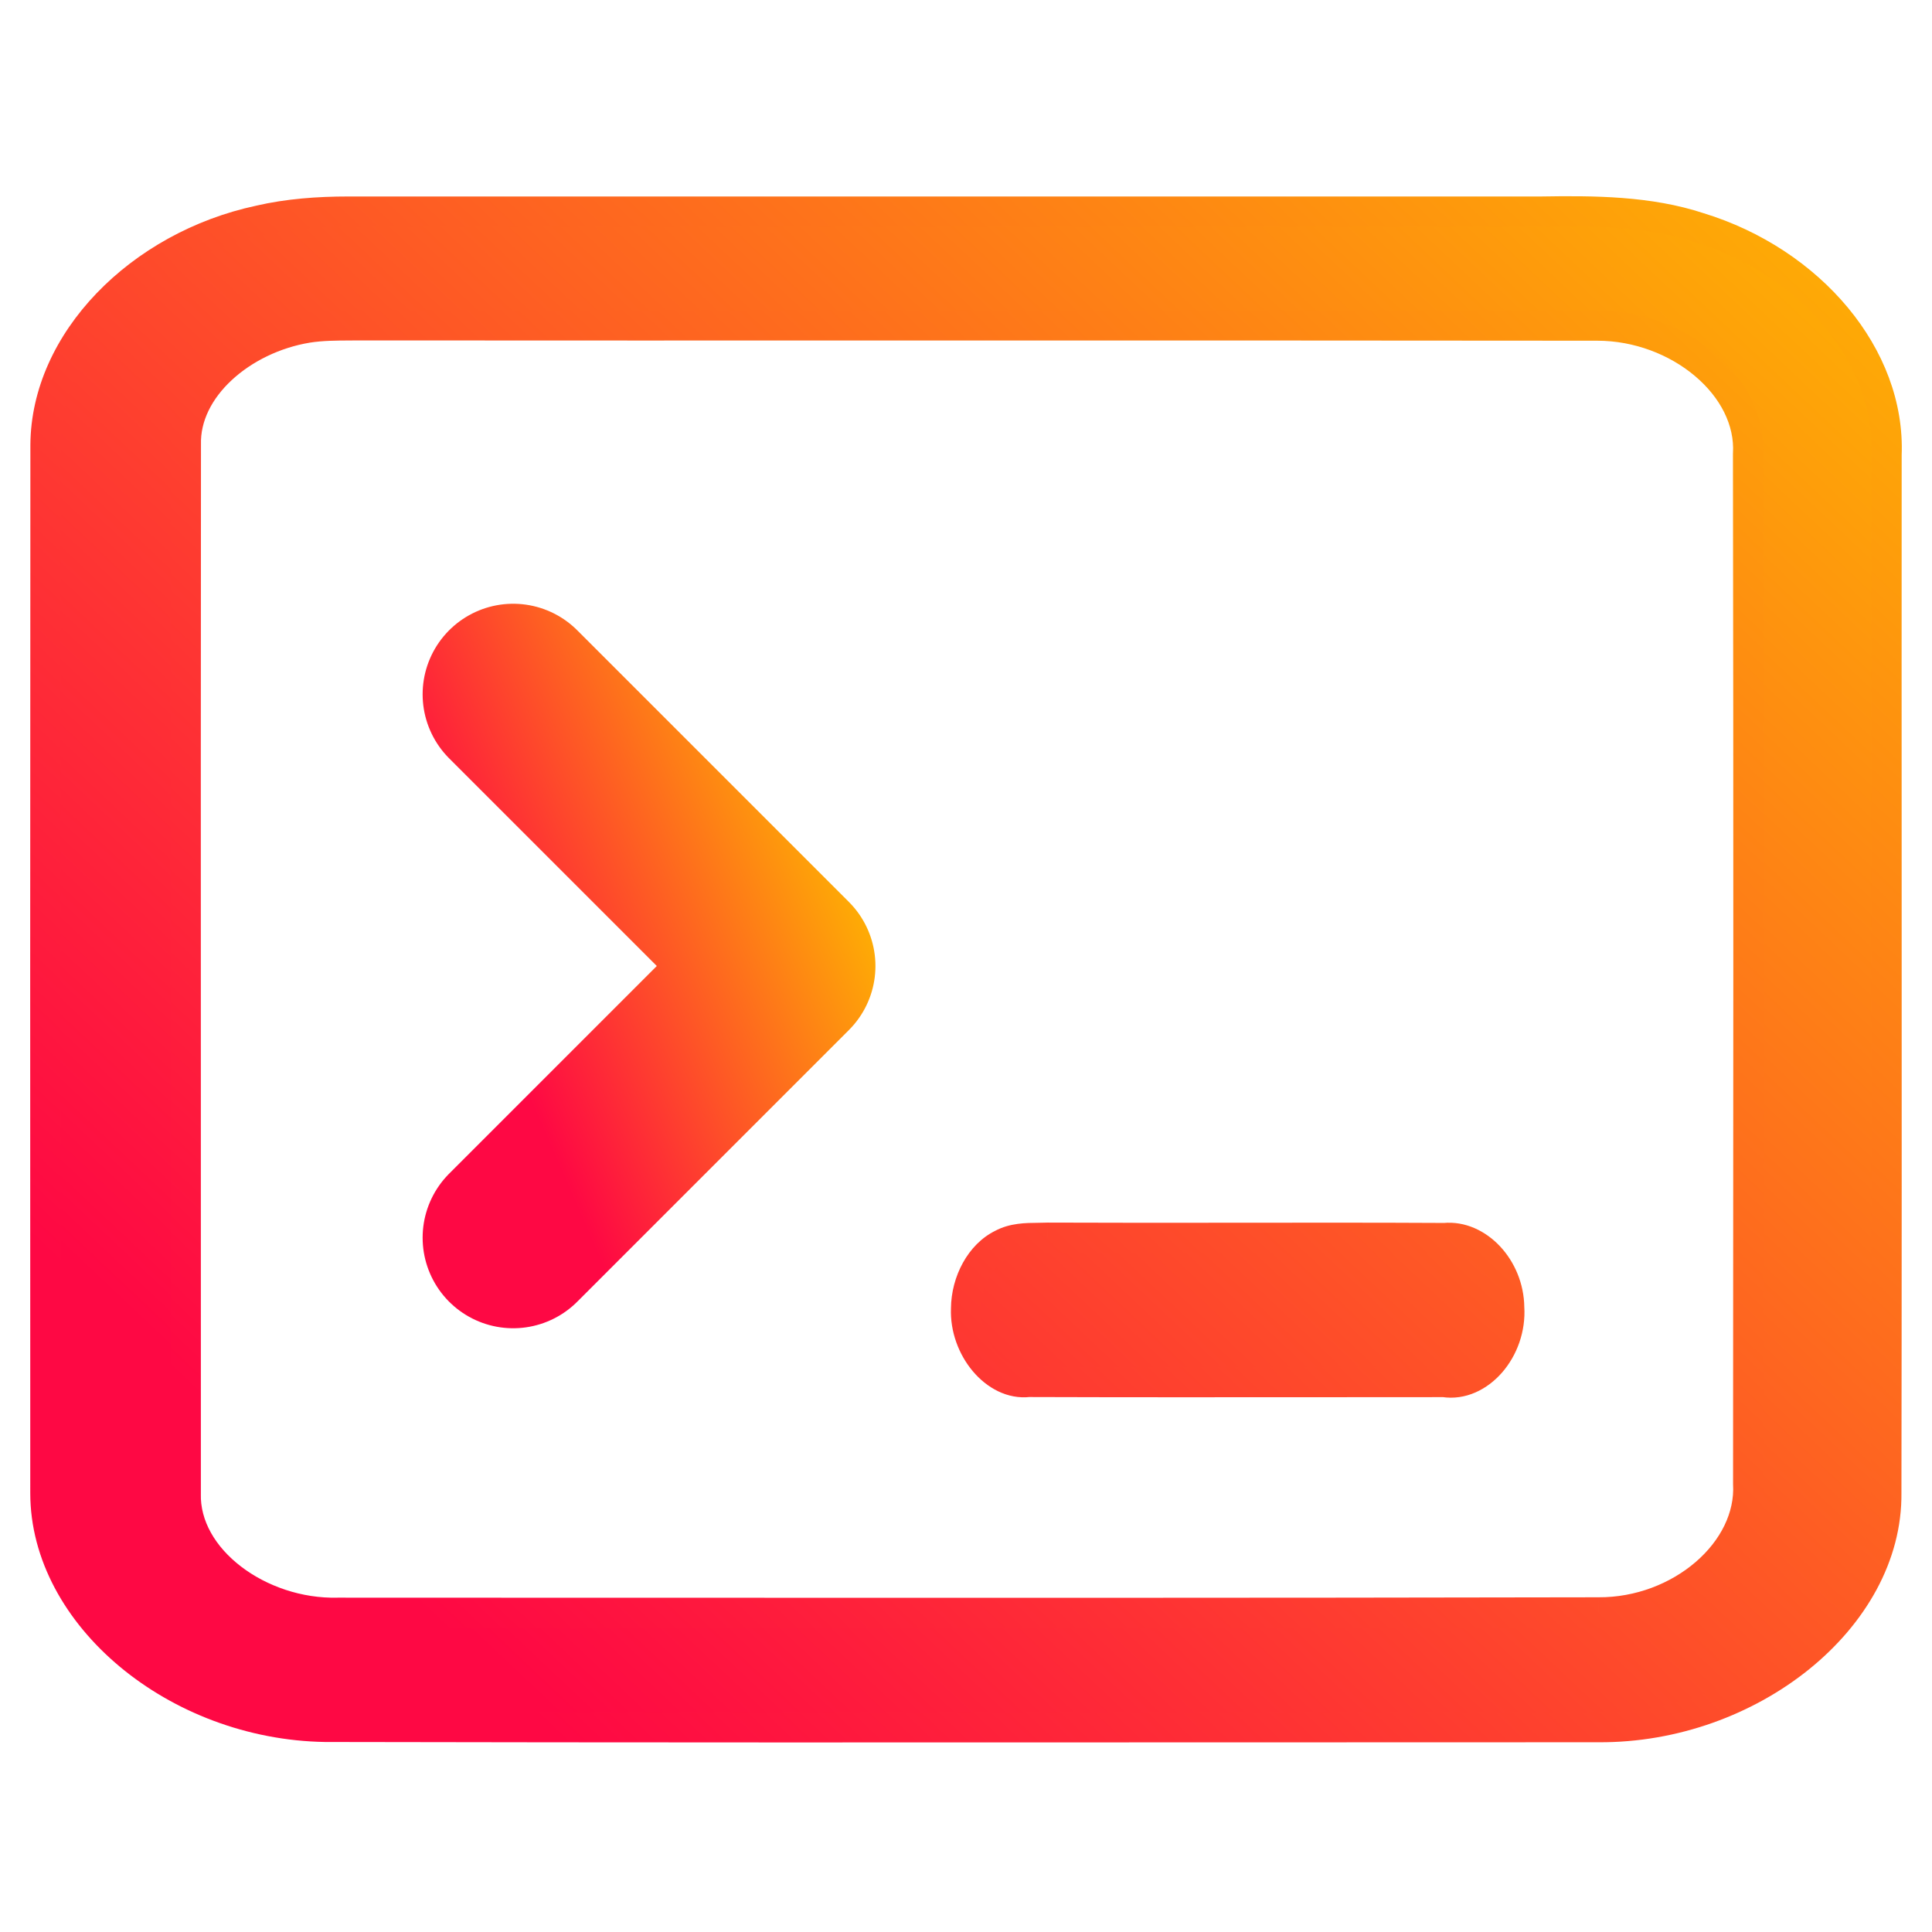
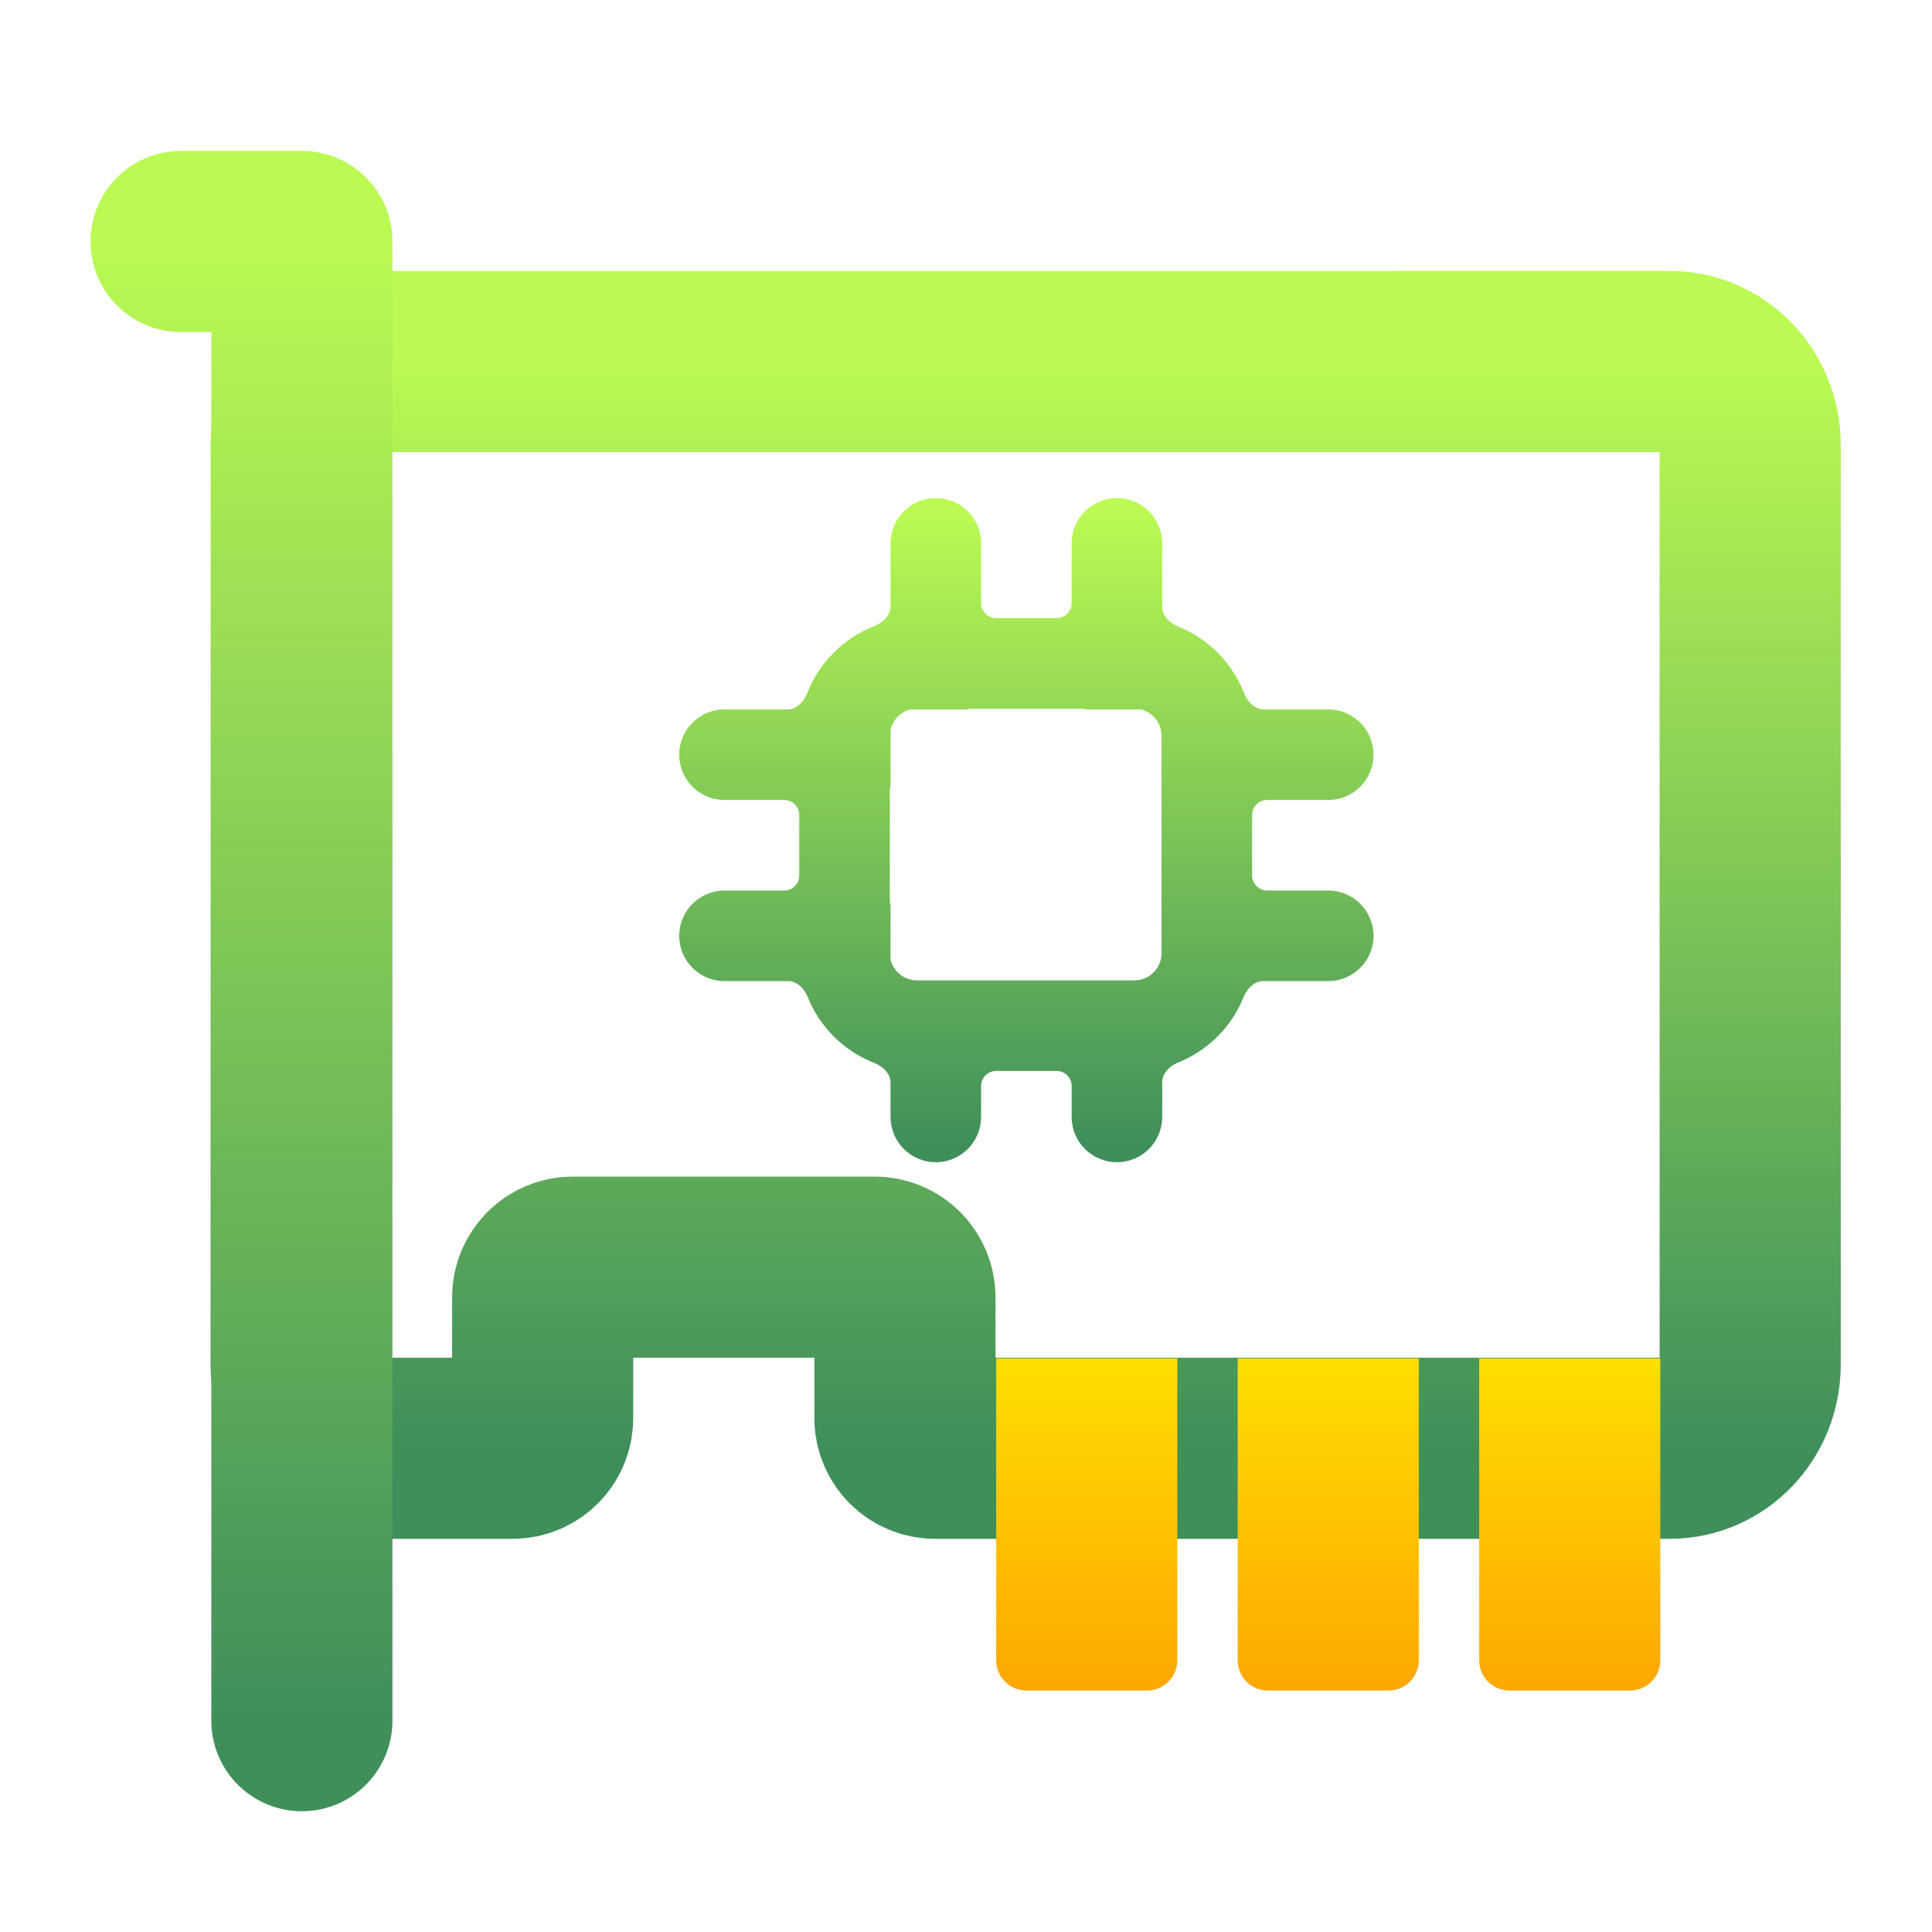
- <svg xmlns="http://www.w3.org/2000/svg" width="128" height="128" viewBox="0 0 128 128" fill="none">
-   <path fill-rule="evenodd" clip-rule="evenodd" d="M23.051 14.018C21.076 14.018 19.093 14.164 17.187 14.604C9.194 16.311 3.059 22.656 3.013 29.473C2.997 52.623 2.997 75.774 3.005 98.918C3.005 107.047 11.68 114.252 21.548 114.411C41.573 114.451 61.602 114.444 81.632 114.436C89.725 114.433 97.819 114.429 105.913 114.429C115.951 114.488 125.068 107.212 124.975 98.905C124.998 85.384 124.994 71.862 124.99 58.341C124.987 48.941 124.984 39.541 124.991 30.142C125.254 23.631 119.971 17.343 112.574 15.082C109.252 13.979 105.612 13.96 102.087 14.018C93.306 14.018 84.525 14.018 75.743 14.019C58.179 14.021 40.613 14.022 23.051 14.018ZM12.315 29.46C12.215 25.708 16.018 22.433 20.371 21.713C21.303 21.566 22.252 21.562 23.198 21.558C23.4 21.557 23.601 21.556 23.802 21.554C35.954 21.563 48.106 21.561 60.258 21.559C75.447 21.557 90.635 21.555 105.82 21.573C111.219 21.573 116.084 25.606 115.812 30.084C115.851 52.821 115.836 75.557 115.82 98.294C116.075 102.759 111.335 106.856 105.898 106.824C83.099 106.87 60.295 106.862 37.494 106.854C32.455 106.852 27.416 106.85 22.377 106.849C17.187 106.97 12.191 103.294 12.308 98.95C12.311 89.69 12.309 80.431 12.307 71.171C12.304 57.267 12.301 43.364 12.315 29.46ZM68.781 82.014C67.967 82.023 67.138 82.031 66.388 82.436C64.978 83.126 64.017 84.879 64.004 86.694C63.895 89.29 65.946 91.817 68.151 91.557C74.571 91.578 80.995 91.573 87.418 91.569C90.169 91.567 92.92 91.564 95.67 91.564C97.997 91.932 100.17 89.39 99.99 86.618C99.958 83.999 97.887 81.816 95.715 82.023C91.176 81.999 86.635 82.004 82.094 82.009C77.871 82.014 73.647 82.019 69.426 82C69.213 82.01 68.998 82.012 68.781 82.014Z" fill="url(#paint0_linear)" />
-   <path d="M17.187 14.604L17.396 15.582L17.404 15.58L17.412 15.578L17.187 14.604ZM23.051 14.018L23.051 13.018H23.051V14.018ZM3.013 29.473L2.013 29.466L2.013 29.472L3.013 29.473ZM3.005 98.918H4.005V98.918L3.005 98.918ZM21.548 114.411L21.532 115.411H21.546L21.548 114.411ZM81.632 114.436L81.632 115.436L81.632 114.436ZM105.913 114.429L105.919 113.429H105.913V114.429ZM124.975 98.905L123.975 98.903V98.916L124.975 98.905ZM124.99 58.341L123.99 58.341L124.99 58.341ZM124.991 30.142L123.991 30.101V30.121V30.141L124.991 30.142ZM112.574 15.082L112.259 16.031L112.271 16.034L112.282 16.038L112.574 15.082ZM102.087 14.018V15.018H102.095L102.103 15.018L102.087 14.018ZM75.743 14.019V15.019V14.019ZM20.371 21.713L20.215 20.725L20.208 20.727L20.371 21.713ZM12.315 29.46L13.315 29.461V29.447L13.315 29.433L12.315 29.46ZM23.198 21.558L23.203 22.558L23.198 21.558ZM23.802 21.554L23.803 20.554L23.791 20.554L23.802 21.554ZM60.258 21.559L60.258 22.559L60.258 21.559ZM105.82 21.573L105.819 22.573H105.82V21.573ZM115.812 30.084L114.814 30.024L114.812 30.055V30.086L115.812 30.084ZM115.82 98.294L114.82 98.293V98.322L114.821 98.351L115.82 98.294ZM105.898 106.824L105.903 105.824H105.895L105.898 106.824ZM37.494 106.854L37.494 105.854L37.494 106.854ZM22.377 106.849L22.377 105.849H22.365L22.354 105.85L22.377 106.849ZM12.308 98.95L13.307 98.977L13.308 98.963V98.95L12.308 98.95ZM12.307 71.171L11.307 71.171L12.307 71.171ZM66.388 82.436L66.827 83.335L66.846 83.326L66.864 83.316L66.388 82.436ZM68.781 82.014L68.771 81.014L68.781 82.014ZM64.004 86.694L65.003 86.736L65.004 86.719L65.004 86.701L64.004 86.694ZM68.151 91.557L68.154 90.557L68.094 90.557L68.033 90.564L68.151 91.557ZM87.418 91.569L87.419 92.569L87.418 91.569ZM95.67 91.564L95.826 90.577L95.749 90.564H95.67V91.564ZM99.99 86.618L98.99 86.63L98.99 86.656L98.992 86.682L99.99 86.618ZM95.715 82.023L95.71 83.023L95.76 83.023L95.81 83.019L95.715 82.023ZM82.094 82.009L82.093 81.009L82.094 82.009ZM69.426 82L69.43 81L69.405 81L69.38 81.001L69.426 82ZM17.412 15.578C19.22 15.161 21.122 15.018 23.051 15.018V13.018C21.03 13.018 18.966 13.167 16.962 13.629L17.412 15.578ZM4.013 29.48C4.055 23.262 9.721 17.221 17.396 15.582L16.979 13.626C8.666 15.401 2.063 22.05 2.013 29.466L4.013 29.48ZM4.005 98.918C3.997 75.774 3.997 52.623 4.013 29.473L2.013 29.472C1.997 52.623 1.997 75.774 2.005 98.919L4.005 98.918ZM21.564 113.412C16.863 113.336 12.447 111.579 9.217 108.885C5.982 106.188 4.005 102.615 4.005 98.918H2.005C2.005 103.349 4.366 107.444 7.936 110.421C11.51 113.402 16.365 115.328 21.532 115.411L21.564 113.412ZM81.631 113.436C61.601 113.444 41.574 113.451 21.55 113.411L21.546 115.411C41.572 115.451 61.602 115.444 81.632 115.436L81.631 113.436ZM105.913 113.429C97.819 113.429 89.725 113.433 81.631 113.436L81.632 115.436C89.726 115.433 97.819 115.429 105.913 115.429V113.429ZM123.975 98.916C124.017 102.687 121.966 106.315 118.614 109.027C115.267 111.735 110.702 113.457 105.919 113.43L105.907 115.429C111.162 115.46 116.174 113.574 119.872 110.582C123.565 107.594 126.026 103.431 125.975 98.894L123.975 98.916ZM123.99 58.341C123.994 71.863 123.998 85.383 123.975 98.903L125.975 98.907C125.998 85.384 125.994 71.862 125.99 58.34L123.99 58.341ZM123.991 30.141C123.984 39.541 123.987 48.941 123.99 58.341L125.99 58.34C125.987 48.941 125.984 39.541 125.991 30.142L123.991 30.141ZM112.282 16.038C119.371 18.205 124.231 24.165 123.991 30.101L125.99 30.182C126.276 23.096 120.571 16.481 112.867 14.125L112.282 16.038ZM102.103 15.018C105.64 14.96 109.119 14.989 112.259 16.031L112.889 14.132C109.384 12.97 105.583 12.961 102.071 13.018L102.103 15.018ZM75.743 15.019C84.525 15.018 93.306 15.018 102.087 15.018V13.018C93.306 13.018 84.525 13.018 75.743 13.019L75.743 15.019ZM23.051 15.018C40.613 15.022 58.179 15.021 75.743 15.019L75.743 13.019C58.179 13.021 40.613 13.022 23.051 13.018L23.051 15.018ZM20.208 20.727C17.847 21.117 15.625 22.199 13.992 23.717C12.361 25.233 11.256 27.249 11.316 29.487L13.315 29.433C13.274 27.919 14.02 26.421 15.354 25.182C16.686 23.944 18.542 23.029 20.534 22.7L20.208 20.727ZM23.194 20.558C22.261 20.562 21.235 20.564 20.215 20.725L20.527 22.701C21.371 22.568 22.243 22.562 23.203 22.558L23.194 20.558ZM23.791 20.554C23.594 20.556 23.396 20.557 23.194 20.558L23.203 22.558C23.404 22.557 23.608 22.556 23.813 22.554L23.791 20.554ZM60.258 20.559C48.106 20.561 35.955 20.563 23.803 20.554L23.802 22.554C35.954 22.563 48.107 22.561 60.258 22.559L60.258 20.559ZM105.821 20.573C90.635 20.555 75.447 20.557 60.258 20.559L60.258 22.559C75.447 22.557 90.635 22.555 105.819 22.573L105.821 20.573ZM116.81 30.145C116.97 27.509 115.616 25.098 113.588 23.385C111.554 21.668 108.761 20.573 105.82 20.573V22.573C108.278 22.573 110.617 23.494 112.297 24.913C113.983 26.336 114.926 28.181 114.814 30.024L116.81 30.145ZM116.82 98.295C116.836 75.558 116.851 52.82 116.812 30.083L114.812 30.086C114.851 52.821 114.836 75.556 114.82 98.293L116.82 98.295ZM105.892 107.824C108.858 107.841 111.635 106.735 113.646 105.003C115.652 103.276 116.968 100.854 116.818 98.237L114.821 98.351C114.927 100.199 114 102.059 112.341 103.488C110.686 104.912 108.375 105.838 105.903 105.824L105.892 107.824ZM37.494 107.854C60.294 107.862 83.1 107.87 105.9 107.824L105.895 105.824C83.098 105.87 60.295 105.862 37.494 105.854L37.494 107.854ZM22.377 107.849C27.415 107.85 32.454 107.852 37.494 107.854L37.494 105.854C32.455 105.852 27.416 105.85 22.377 105.849L22.377 107.849ZM11.308 98.923C11.239 101.506 12.689 103.788 14.743 105.367C16.804 106.95 19.572 107.915 22.4 107.849L22.354 105.85C19.992 105.905 17.668 105.092 15.962 103.781C14.25 102.466 13.26 100.737 13.307 98.977L11.308 98.923ZM11.307 71.171C11.309 80.431 11.311 89.69 11.308 98.949L13.308 98.95C13.311 89.69 13.309 80.43 13.307 71.171L11.307 71.171ZM11.315 29.459C11.301 43.363 11.304 57.268 11.307 71.171L13.307 71.171C13.304 57.267 13.301 43.364 13.315 29.461L11.315 29.459ZM66.864 83.316C67.361 83.047 67.935 83.023 68.792 83.014L68.771 81.014C67.999 81.022 66.914 81.015 65.912 81.557L66.864 83.316ZM65.004 86.701C65.015 85.178 65.831 83.822 66.827 83.335L65.949 81.538C64.126 82.429 63.019 84.581 63.004 86.687L65.004 86.701ZM68.033 90.564C67.365 90.643 66.607 90.307 65.976 89.554C65.351 88.808 64.96 87.768 65.003 86.736L63.005 86.652C62.939 88.216 63.52 89.738 64.444 90.839C65.362 91.934 66.731 92.731 68.268 92.55L68.033 90.564ZM87.417 90.569C80.994 90.573 74.572 90.578 68.154 90.557L68.147 92.557C74.57 92.578 80.996 92.573 87.419 92.569L87.417 90.569ZM95.67 90.564C92.919 90.564 90.168 90.567 87.417 90.569L87.419 92.569C90.17 92.567 92.92 92.564 95.67 92.564V90.564ZM98.992 86.682C99.064 87.795 98.661 88.868 98.014 89.613C97.365 90.362 96.562 90.693 95.826 90.577L95.514 92.552C97.105 92.803 98.552 92.046 99.525 90.923C100.502 89.797 101.095 88.212 100.987 86.553L98.992 86.682ZM95.81 83.019C96.522 82.951 97.294 83.27 97.925 83.944C98.552 84.615 98.977 85.577 98.99 86.63L100.989 86.605C100.97 85.039 100.343 83.601 99.385 82.577C98.43 81.557 97.081 80.888 95.62 81.027L95.81 83.019ZM82.095 83.009C86.636 83.004 91.174 82.999 95.71 83.023L95.72 81.023C91.177 80.999 86.633 81.004 82.093 81.009L82.095 83.009ZM69.422 83C73.646 83.019 77.872 83.014 82.095 83.009L82.093 81.009C77.869 81.014 73.649 81.019 69.43 81L69.422 83ZM68.792 83.014C69.005 83.012 69.238 83.01 69.471 82.999L69.38 81.001C69.188 81.01 68.991 81.012 68.771 81.014L68.792 83.014Z" fill="url(#paint1_linear)" />
-   <path d="M34 46L52 64L34 82" stroke="url(#paint2_linear)" stroke-width="12" stroke-linecap="round" stroke-linejoin="round" />
+ <svg xmlns="http://www.w3.org/2000/svg" width="64" height="64" viewBox="0 0 64 64" fill="none">
+   <path d="M12.644 11.977C11.166 11.977 9.977 13.212 9.977 14.746V45.206C9.977 46.74 11.166 47.976 12.644 47.976H16.977C17.529 47.976 17.977 47.528 17.977 46.976V42.976C17.977 42.423 18.424 41.976 18.977 41.976H28.977C29.529 41.976 29.977 42.423 29.977 42.976V46.976C29.977 47.528 30.424 47.976 30.977 47.976H55.311C56.787 47.976 57.977 46.74 57.977 45.206V14.746C57.977 13.211 56.787 11.976 55.311 11.976L12.644 11.977Z" stroke="url(#paint0_linear)" stroke-width="6" />
+   <path d="M6 8H10V57" stroke="url(#paint1_linear)" stroke-width="6" stroke-linecap="round" stroke-linejoin="round" />
+   <path d="M47 45H41V55C41 55.552 41.448 56 42 56H46C46.552 56 47 55.552 47 55V45Z" fill="url(#paint2_linear)" />
+   <path d="M39 45H33V55C33 55.552 33.448 56 34 56H38C38.552 56 39 55.552 39 55V45Z" fill="url(#paint3_linear)" />
+   <path d="M55 45H49V55C49 55.552 49.448 56 50 56H54C54.552 56 55 55.552 55 55V45Z" fill="url(#paint4_linear)" />
+   <path fill-rule="evenodd" clip-rule="evenodd" d="M32 18C32 17.448 31.552 17 31 17V17C30.448 17 30 17.448 30 18V20.1C30 20.61 29.607 21.024 29.133 21.21C28.255 21.555 27.556 22.255 27.211 23.132C27.024 23.607 26.611 24 26.101 24H24C23.448 24 23 24.448 23 25V25C23 25.552 23.448 26 24 26H25.977C26.529 26 26.977 26.448 26.977 27V29C26.977 29.552 26.529 30 25.977 30H24C23.448 30 23 30.448 23 31V31C23 31.552 23.448 32 24 32H26.12C26.624 32 27.035 32.385 27.224 32.852C27.574 33.714 28.267 34.4 29.133 34.741C29.607 34.928 30 35.341 30 35.851V37C30 37.552 30.448 38 31 38V38C31.552 38 32 37.552 32 37V35.976C32 35.423 32.448 34.976 33 34.976H35C35.552 34.976 36 35.423 36 35.976V37C36 37.552 36.448 38 37 38V38C37.552 38 38 37.552 38 37V35.833C38 35.328 38.385 34.917 38.853 34.728C39.704 34.383 40.384 33.703 40.729 32.852C40.918 32.385 41.329 32 41.834 32H44C44.552 32 45 31.552 45 31V31C45 30.448 44.552 30 44 30H41.977C41.424 30 40.977 29.552 40.977 29V27C40.977 26.448 41.424 26 41.977 26H44C44.552 26 45 25.552 45 25V25C45 24.448 44.552 24 44 24H41.852C41.342 24 40.929 23.607 40.742 23.132C40.401 22.266 39.715 21.573 38.853 21.223C38.385 21.034 38 20.623 38 20.118V18C38 17.448 37.552 17 37 17V17C36.448 17 36 17.448 36 18V19.976C36 20.528 35.552 20.976 35 20.976H33C32.448 20.976 32 20.528 32 19.976V18ZM29 31.74C29 31.801 29.005 31.863 29.02 31.922C29.174 32.528 29.723 32.976 30.377 32.976H37.577C38.35 32.976 38.977 32.349 38.977 31.576V24.376C38.977 23.724 38.532 23.177 37.93 23.02C37.869 23.005 37.807 23 37.745 23H36.012C36.005 23 36 22.994 36 22.988V22.988C36 22.981 35.995 22.976 35.988 22.976H32.012C32.005 22.976 32 22.981 32 22.988V22.988C32 22.994 31.994 23 31.988 23H30.209C30.146 23 30.084 23.005 30.023 23.02C29.532 23.148 29.145 23.537 29.02 24.029C29.005 24.089 29 24.15 29 24.211V25.988C29 25.995 28.995 26 28.988 26V26C28.982 26 28.977 26.005 28.977 26.012V29.988C28.977 29.995 28.982 30 28.988 30V30C28.995 30 29 30.005 29 30.012V31.74Z" fill="url(#paint5_linear)" />
+   <path d="M29.02 24.029L29.504 24.153L29.02 24.029ZM30.023 23.02L29.898 22.537L30.023 23.02ZM37.93 23.02L37.804 23.504L37.93 23.02ZM29.02 31.922L28.535 32.045L29.02 31.922ZM40.729 32.852L41.192 33.04L40.729 32.852ZM29.133 34.741L28.95 35.206L29.133 34.741ZM27.224 32.852L27.688 32.665L27.224 32.852ZM30.5 20.1V18H29.5V20.1H30.5ZM27.676 23.315C27.971 22.567 28.567 21.97 29.316 21.676L28.95 20.745C27.943 21.141 27.141 21.943 26.746 22.95L27.676 23.315ZM24 24.5H26.101V23.5H24V24.5ZM25.977 25.5H24V26.5H25.977V25.5ZM27.477 29V27H26.477V29H27.477ZM25.977 29.5H24V30.5H25.977V29.5ZM24 32.5H26.12V31.5H24V32.5ZM29.316 34.276C28.577 33.985 27.986 33.399 27.688 32.665L26.761 33.04C27.162 34.029 27.956 34.815 28.95 35.206L29.316 34.276ZM30.5 37V35.851H29.5V37H30.5ZM31.5 35.976V37H32.5V35.976H31.5ZM35 34.476H33V35.476H35V34.476ZM36.5 37V35.976H35.5V37H36.5ZM37.5 35.833V37H38.5V35.833H37.5ZM40.265 32.665C39.971 33.39 39.391 33.971 38.665 34.265L39.041 35.191C40.017 34.796 40.796 34.017 41.192 33.04L40.265 32.665ZM44 31.5H41.834V32.5H44V31.5ZM41.977 30.5H44V29.5H41.977V30.5ZM40.477 27V29H41.477V27H40.477ZM44 25.5H41.977V26.5H44V25.5ZM41.852 24.5H44V23.5H41.852V24.5ZM38.665 21.687C39.4 21.985 39.986 22.576 40.277 23.315L41.207 22.95C40.817 21.955 40.03 21.161 39.041 20.76L38.665 21.687ZM37.5 18V20.118H38.5V18H37.5ZM36.5 19.976V18H35.5V19.976H36.5ZM33 21.476H35V20.476H33V21.476ZM31.5 18V19.976H32.5V18H31.5ZM30.377 32.476C29.957 32.476 29.603 32.188 29.504 31.799L28.535 32.045C28.744 32.867 29.489 33.476 30.377 33.476V32.476ZM37.577 32.476H30.377V33.476H37.577V32.476ZM38.477 31.576C38.477 32.073 38.074 32.476 37.577 32.476V33.476C38.626 33.476 39.477 32.625 39.477 31.576H38.477ZM38.477 24.376V31.576H39.477V24.376H38.477ZM37.804 23.504C38.191 23.605 38.477 23.958 38.477 24.376H39.477C39.477 23.491 38.873 22.749 38.056 22.537L37.804 23.504ZM36.012 23.5H37.745V22.5H36.012V23.5ZM32.012 23.476H35.988V22.476H32.012V23.476ZM30.209 23.5H31.988V22.5H30.209V23.5ZM29.504 24.153C29.585 23.837 29.834 23.586 30.149 23.504L29.898 22.537C29.23 22.71 28.705 23.237 28.535 23.906L29.504 24.153ZM29.5 25.988V24.211H28.5V25.988H29.5ZM29.477 29.988V26.012H28.477V29.988H29.477ZM29.5 31.74V30.012H28.5V31.74H29.5ZM28.477 29.988C28.477 30.271 28.706 30.5 28.988 30.5V29.5C29.258 29.5 29.477 29.719 29.477 29.988H28.477ZM28.988 25.5C28.706 25.5 28.477 25.729 28.477 26.012H29.477C29.477 26.281 29.258 26.5 28.988 26.5V25.5ZM28.5 25.988C28.5 25.719 28.719 25.5 28.988 25.5V26.5C29.271 26.5 29.5 26.271 29.5 25.988H28.5ZM28.535 23.906C28.506 24.02 28.5 24.127 28.5 24.211H29.5C29.5 24.173 29.503 24.157 29.504 24.153L28.535 23.906ZM30.209 22.5C30.122 22.5 30.014 22.506 29.898 22.537L30.149 23.504C30.154 23.503 30.17 23.5 30.209 23.5V22.5ZM31.5 22.988C31.5 22.718 31.718 22.5 31.988 22.5V23.5C32.271 23.5 32.5 23.271 32.5 22.988H31.5ZM32.012 22.476C31.729 22.476 31.5 22.705 31.5 22.988H32.5C32.5 23.257 32.282 23.476 32.012 23.476V22.476ZM36.5 22.988C36.5 22.705 36.271 22.476 35.988 22.476V23.476C35.718 23.476 35.5 23.257 35.5 22.988H36.5ZM36.012 22.5C36.282 22.5 36.5 22.718 36.5 22.988H35.5C35.5 23.271 35.729 23.5 36.012 23.5V22.5ZM38.056 22.537C37.939 22.506 37.831 22.5 37.745 22.5V23.5C37.783 23.5 37.8 23.503 37.804 23.504L38.056 22.537ZM29.504 31.799C29.503 31.794 29.5 31.778 29.5 31.74H28.5C28.5 31.825 28.506 31.931 28.535 32.045L29.504 31.799ZM33 20.476C32.724 20.476 32.5 20.252 32.5 19.976H31.5C31.5 20.804 32.172 21.476 33 21.476V20.476ZM35.5 19.976C35.5 20.252 35.276 20.476 35 20.476V21.476C35.828 21.476 36.5 20.804 36.5 19.976H35.5ZM37 16.5C36.172 16.5 35.5 17.172 35.5 18H36.5C36.5 17.724 36.724 17.5 37 17.5V16.5ZM38.5 18C38.5 17.172 37.828 16.5 37 16.5V17.5C37.276 17.5 37.5 17.724 37.5 18H38.5ZM39.041 20.76C38.688 20.617 38.5 20.351 38.5 20.118H37.5C37.5 20.895 38.082 21.45 38.665 21.687L39.041 20.76ZM41.852 23.5C41.618 23.5 41.348 23.307 41.207 22.95L40.277 23.315C40.509 23.907 41.067 24.5 41.852 24.5V23.5ZM45.5 25C45.5 24.172 44.828 23.5 44 23.5V24.5C44.276 24.5 44.5 24.724 44.5 25H45.5ZM44 26.5C44.828 26.5 45.5 25.828 45.5 25H44.5C44.5 25.276 44.276 25.5 44 25.5V26.5ZM41.477 27C41.477 26.724 41.7 26.5 41.977 26.5V25.5C41.148 25.5 40.477 26.172 40.477 27H41.477ZM41.977 29.5C41.7 29.5 41.477 29.276 41.477 29H40.477C40.477 29.828 41.148 30.5 41.977 30.5V29.5ZM45.5 31C45.5 30.172 44.828 29.5 44 29.5V30.5C44.276 30.5 44.5 30.724 44.5 31H45.5ZM44 32.5C44.828 32.5 45.5 31.828 45.5 31H44.5C44.5 31.276 44.276 31.5 44 31.5V32.5ZM41.192 33.04C41.335 32.688 41.601 32.5 41.834 32.5V31.5C41.057 31.5 40.502 32.081 40.265 32.665L41.192 33.04ZM38.5 35.833C38.5 35.601 38.689 35.334 39.041 35.191L38.665 34.265C38.082 34.501 37.5 35.056 37.5 35.833H38.5ZM37 38.5C37.828 38.5 38.5 37.828 38.5 37H37.5C37.5 37.276 37.276 37.5 37 37.5V38.5ZM35.5 37C35.5 37.828 36.172 38.5 37 38.5V37.5C36.724 37.5 36.5 37.276 36.5 37H35.5ZM35 35.476C35.276 35.476 35.5 35.699 35.5 35.976H36.5C36.5 35.147 35.828 34.476 35 34.476V35.476ZM32.5 35.976C32.5 35.699 32.724 35.476 33 35.476V34.476C32.172 34.476 31.5 35.147 31.5 35.976H32.5ZM31 38.5C31.828 38.5 32.5 37.828 32.5 37H31.5C31.5 37.276 31.276 37.5 31 37.5V38.5ZM29.5 37C29.5 37.828 30.172 38.5 31 38.5V37.5C30.724 37.5 30.5 37.276 30.5 37H29.5ZM28.95 35.206C29.308 35.347 29.5 35.616 29.5 35.851H30.5C30.5 35.066 29.907 34.508 29.316 34.276L28.95 35.206ZM26.12 32.5C26.352 32.5 26.618 32.688 26.761 33.04L27.688 32.665C27.451 32.081 26.896 31.5 26.12 31.5V32.5ZM22.5 31C22.5 31.828 23.172 32.5 24 32.5V31.5C23.724 31.5 23.5 31.276 23.5 31H22.5ZM24 29.5C23.172 29.5 22.5 30.172 22.5 31H23.5C23.5 30.724 23.724 30.5 24 30.5V29.5ZM26.477 29C26.477 29.276 26.253 29.5 25.977 29.5V30.5C26.805 30.5 27.477 29.828 27.477 29H26.477ZM25.977 26.5C26.253 26.5 26.477 26.724 26.477 27H27.477C27.477 26.172 26.805 25.5 25.977 25.5V26.5ZM22.5 25C22.5 25.828 23.172 26.5 24 26.5V25.5C23.724 25.5 23.5 25.276 23.5 25H22.5ZM24 23.5C23.172 23.5 22.5 24.172 22.5 25H23.5C23.5 24.724 23.724 24.5 24 24.5V23.5ZM26.746 22.95C26.605 23.307 26.336 23.5 26.101 23.5V24.5C26.886 24.5 27.444 23.907 27.676 23.315L26.746 22.95ZM29.5 20.1C29.5 20.335 29.308 20.604 28.95 20.745L29.316 21.676C29.907 21.443 30.5 20.886 30.5 20.1H29.5ZM31 17.5C31.276 17.5 31.5 17.724 31.5 18H32.5C32.5 17.172 31.828 16.5 31 16.5V17.5ZM28.988 30.5C28.719 30.5 28.5 30.281 28.5 30.012H29.5C29.5 29.729 29.271 29.5 28.988 29.5V30.5ZM31 16.5C30.172 16.5 29.5 17.172 29.5 18H30.5C30.5 17.724 30.724 17.5 31 17.5V16.5Z" fill="url(#paint6_linear)" />
  <defs>
-     <linearGradient id="paint0_linear" x1="25.113" y1="102.584" x2="116.377" y2="5.863" gradientUnits="userSpaceOnUse">
-       <stop stop-color="#FE0844" />
-       <stop offset="1" stop-color="#FEB302" />
+     <linearGradient id="paint0_linear" x1="33.977" y1="11.976" x2="33.977" y2="47.975" gradientUnits="userSpaceOnUse">
+       <stop stop-color="#BAFA52" />
+       <stop offset="1" stop-color="#3F8F5B" />
    </linearGradient>
-     <linearGradient id="paint1_linear" x1="24.475" y1="103.348" x2="117.575" y2="5.022" gradientUnits="userSpaceOnUse">
-       <stop stop-color="#FE0844" />
-       <stop offset="1" stop-color="#FEB302" />
+     <linearGradient id="paint1_linear" x1="8" y1="8" x2="8" y2="57" gradientUnits="userSpaceOnUse">
+       <stop stop-color="#BAFA52" />
+       <stop offset="1" stop-color="#3F8F5B" />
    </linearGradient>
-     <linearGradient id="paint2_linear" x1="37.263" y1="77.75" x2="61.28" y2="67.272" gradientUnits="userSpaceOnUse">
-       <stop stop-color="#FE0844" />
-       <stop offset="1" stop-color="#FEB302" />
+     <linearGradient id="paint2_linear" x1="44" y1="56" x2="44" y2="45" gradientUnits="userSpaceOnUse">
+       <stop stop-color="#FDA700" />
+       <stop offset="1" stop-color="#FFDE00" />
+     </linearGradient>
+     <linearGradient id="paint3_linear" x1="36" y1="56" x2="36" y2="45" gradientUnits="userSpaceOnUse">
+       <stop stop-color="#FDA700" />
+       <stop offset="1" stop-color="#FFDE00" />
+     </linearGradient>
+     <linearGradient id="paint4_linear" x1="52" y1="56" x2="52" y2="45" gradientUnits="userSpaceOnUse">
+       <stop stop-color="#FDA700" />
+       <stop offset="1" stop-color="#FFDE00" />
+     </linearGradient>
+     <linearGradient id="paint5_linear" x1="34" y1="17" x2="34" y2="38" gradientUnits="userSpaceOnUse">
+       <stop stop-color="#BAFA52" />
+       <stop offset="1" stop-color="#3F8F5B" />
+     </linearGradient>
+     <linearGradient id="paint6_linear" x1="34" y1="17" x2="34" y2="38" gradientUnits="userSpaceOnUse">
+       <stop stop-color="#BAFA52" />
+       <stop offset="1" stop-color="#3F8F5B" />
    </linearGradient>
  </defs>
</svg>
